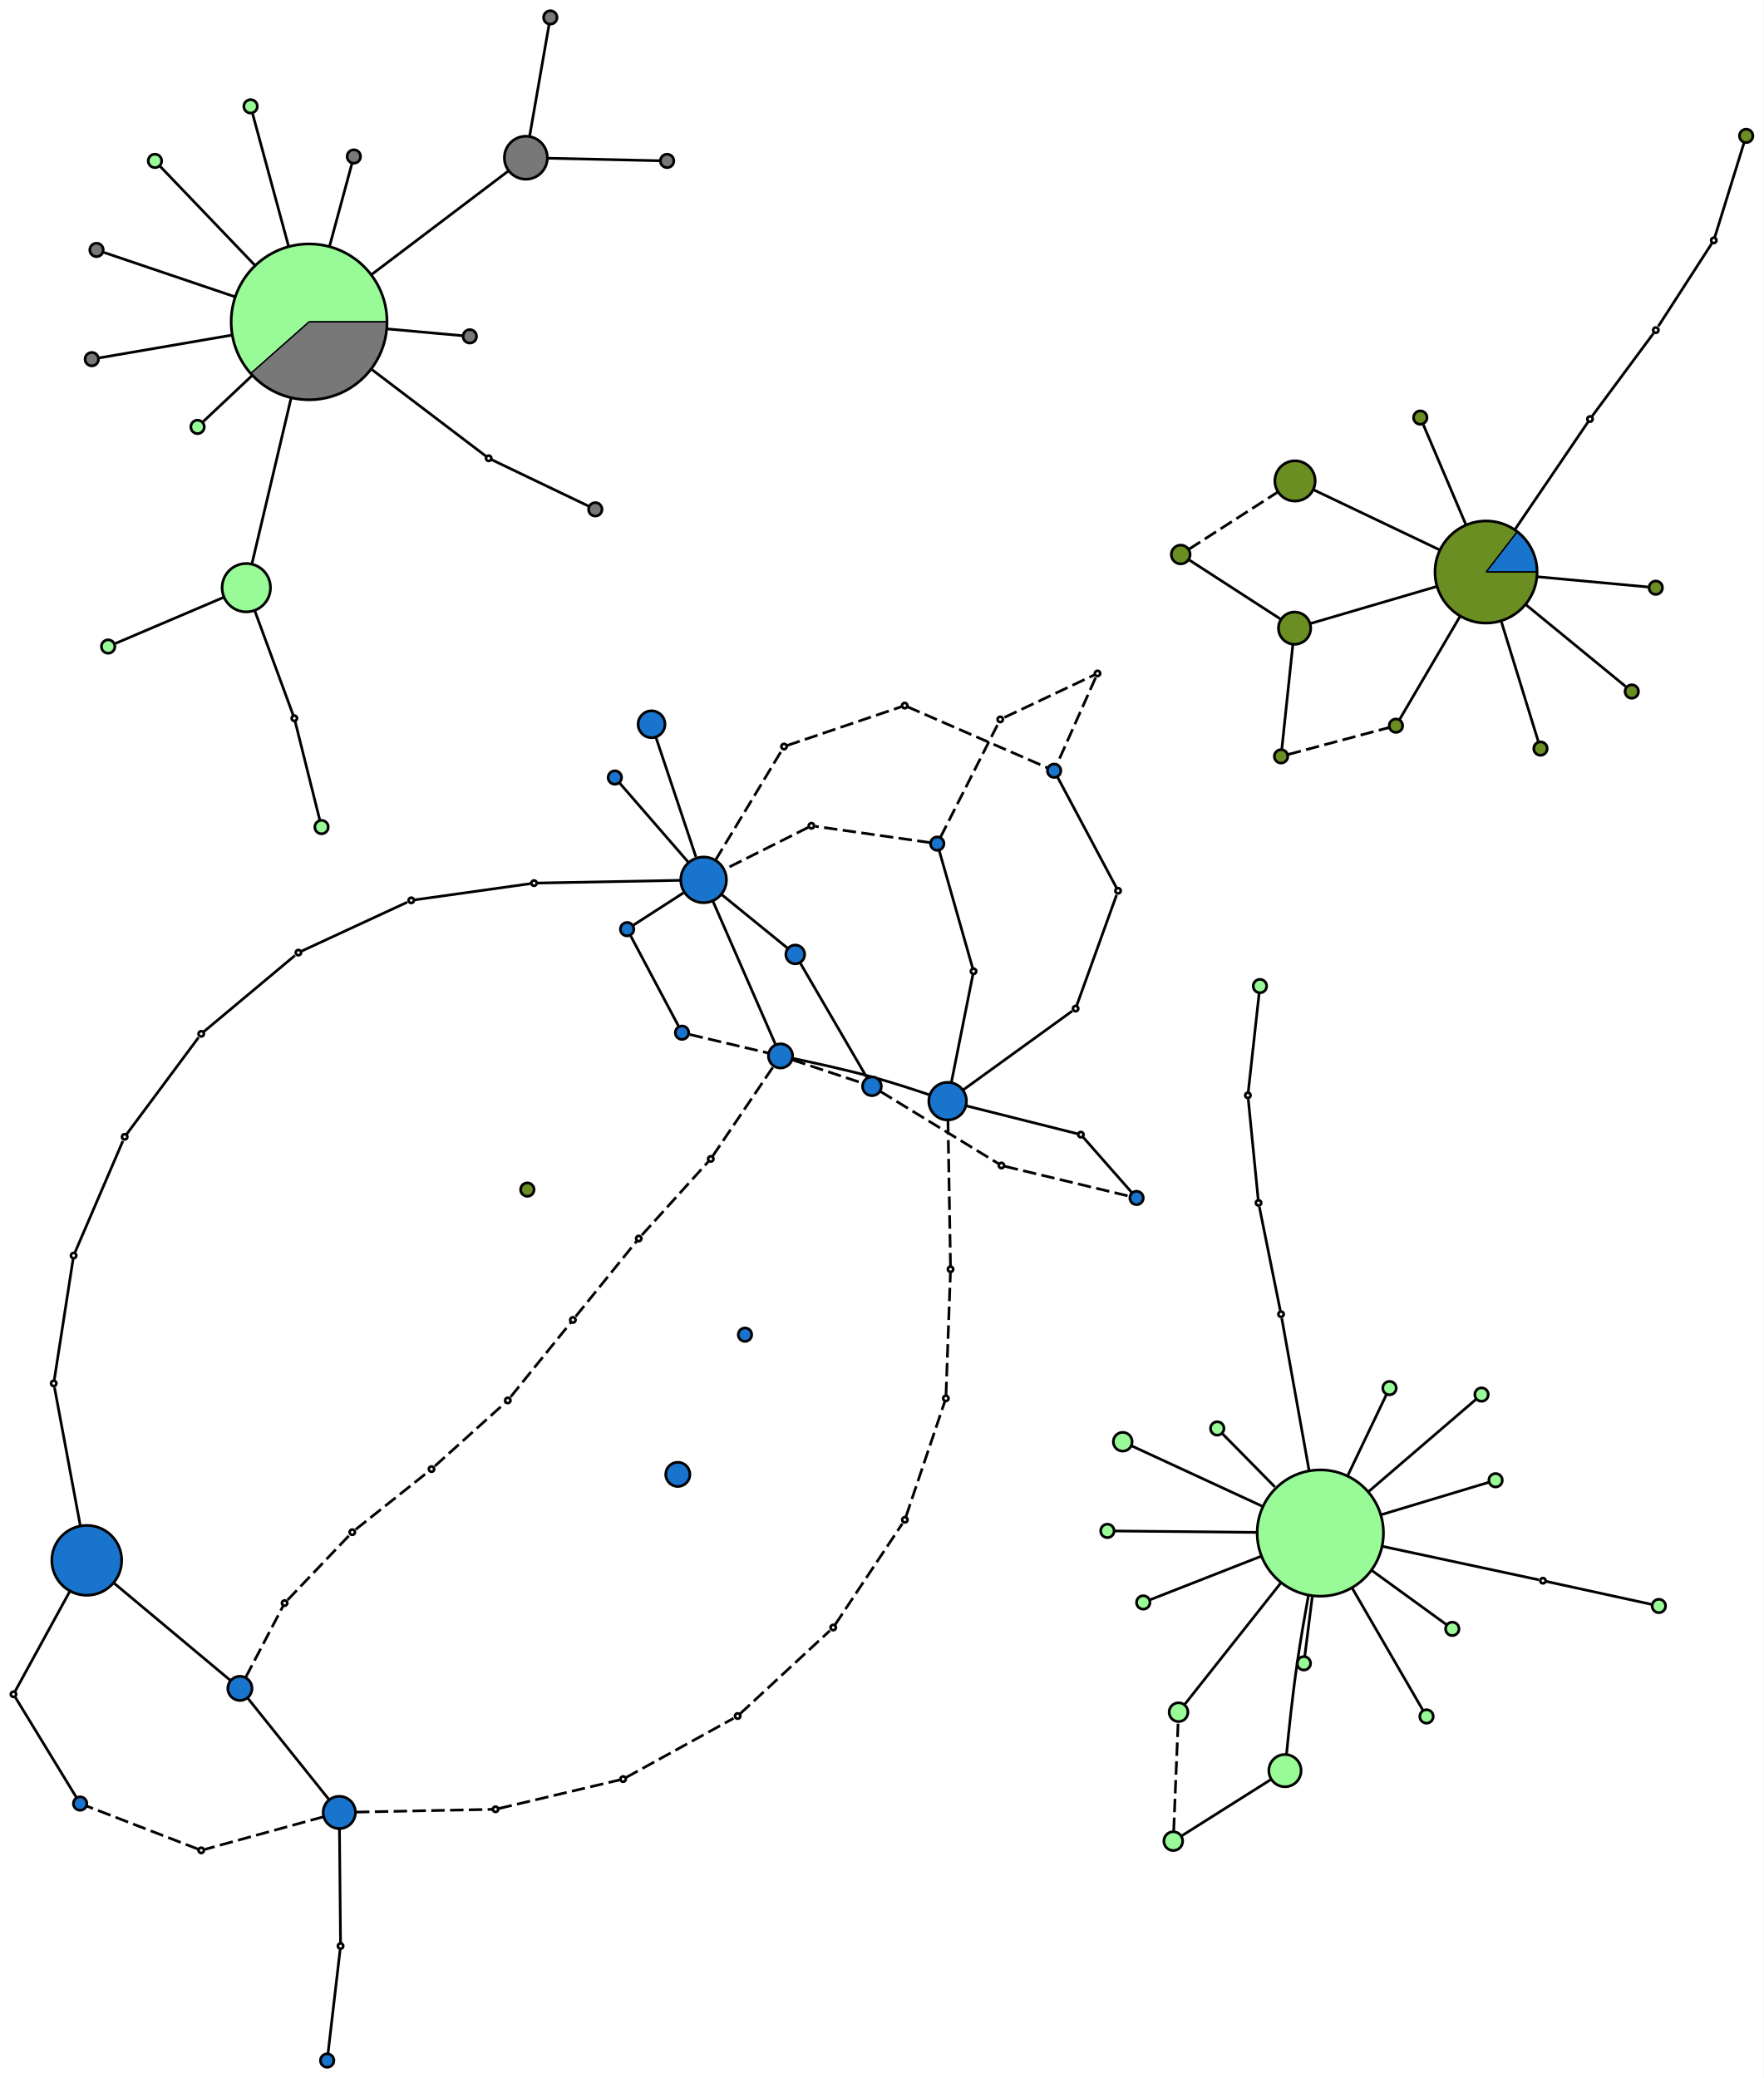
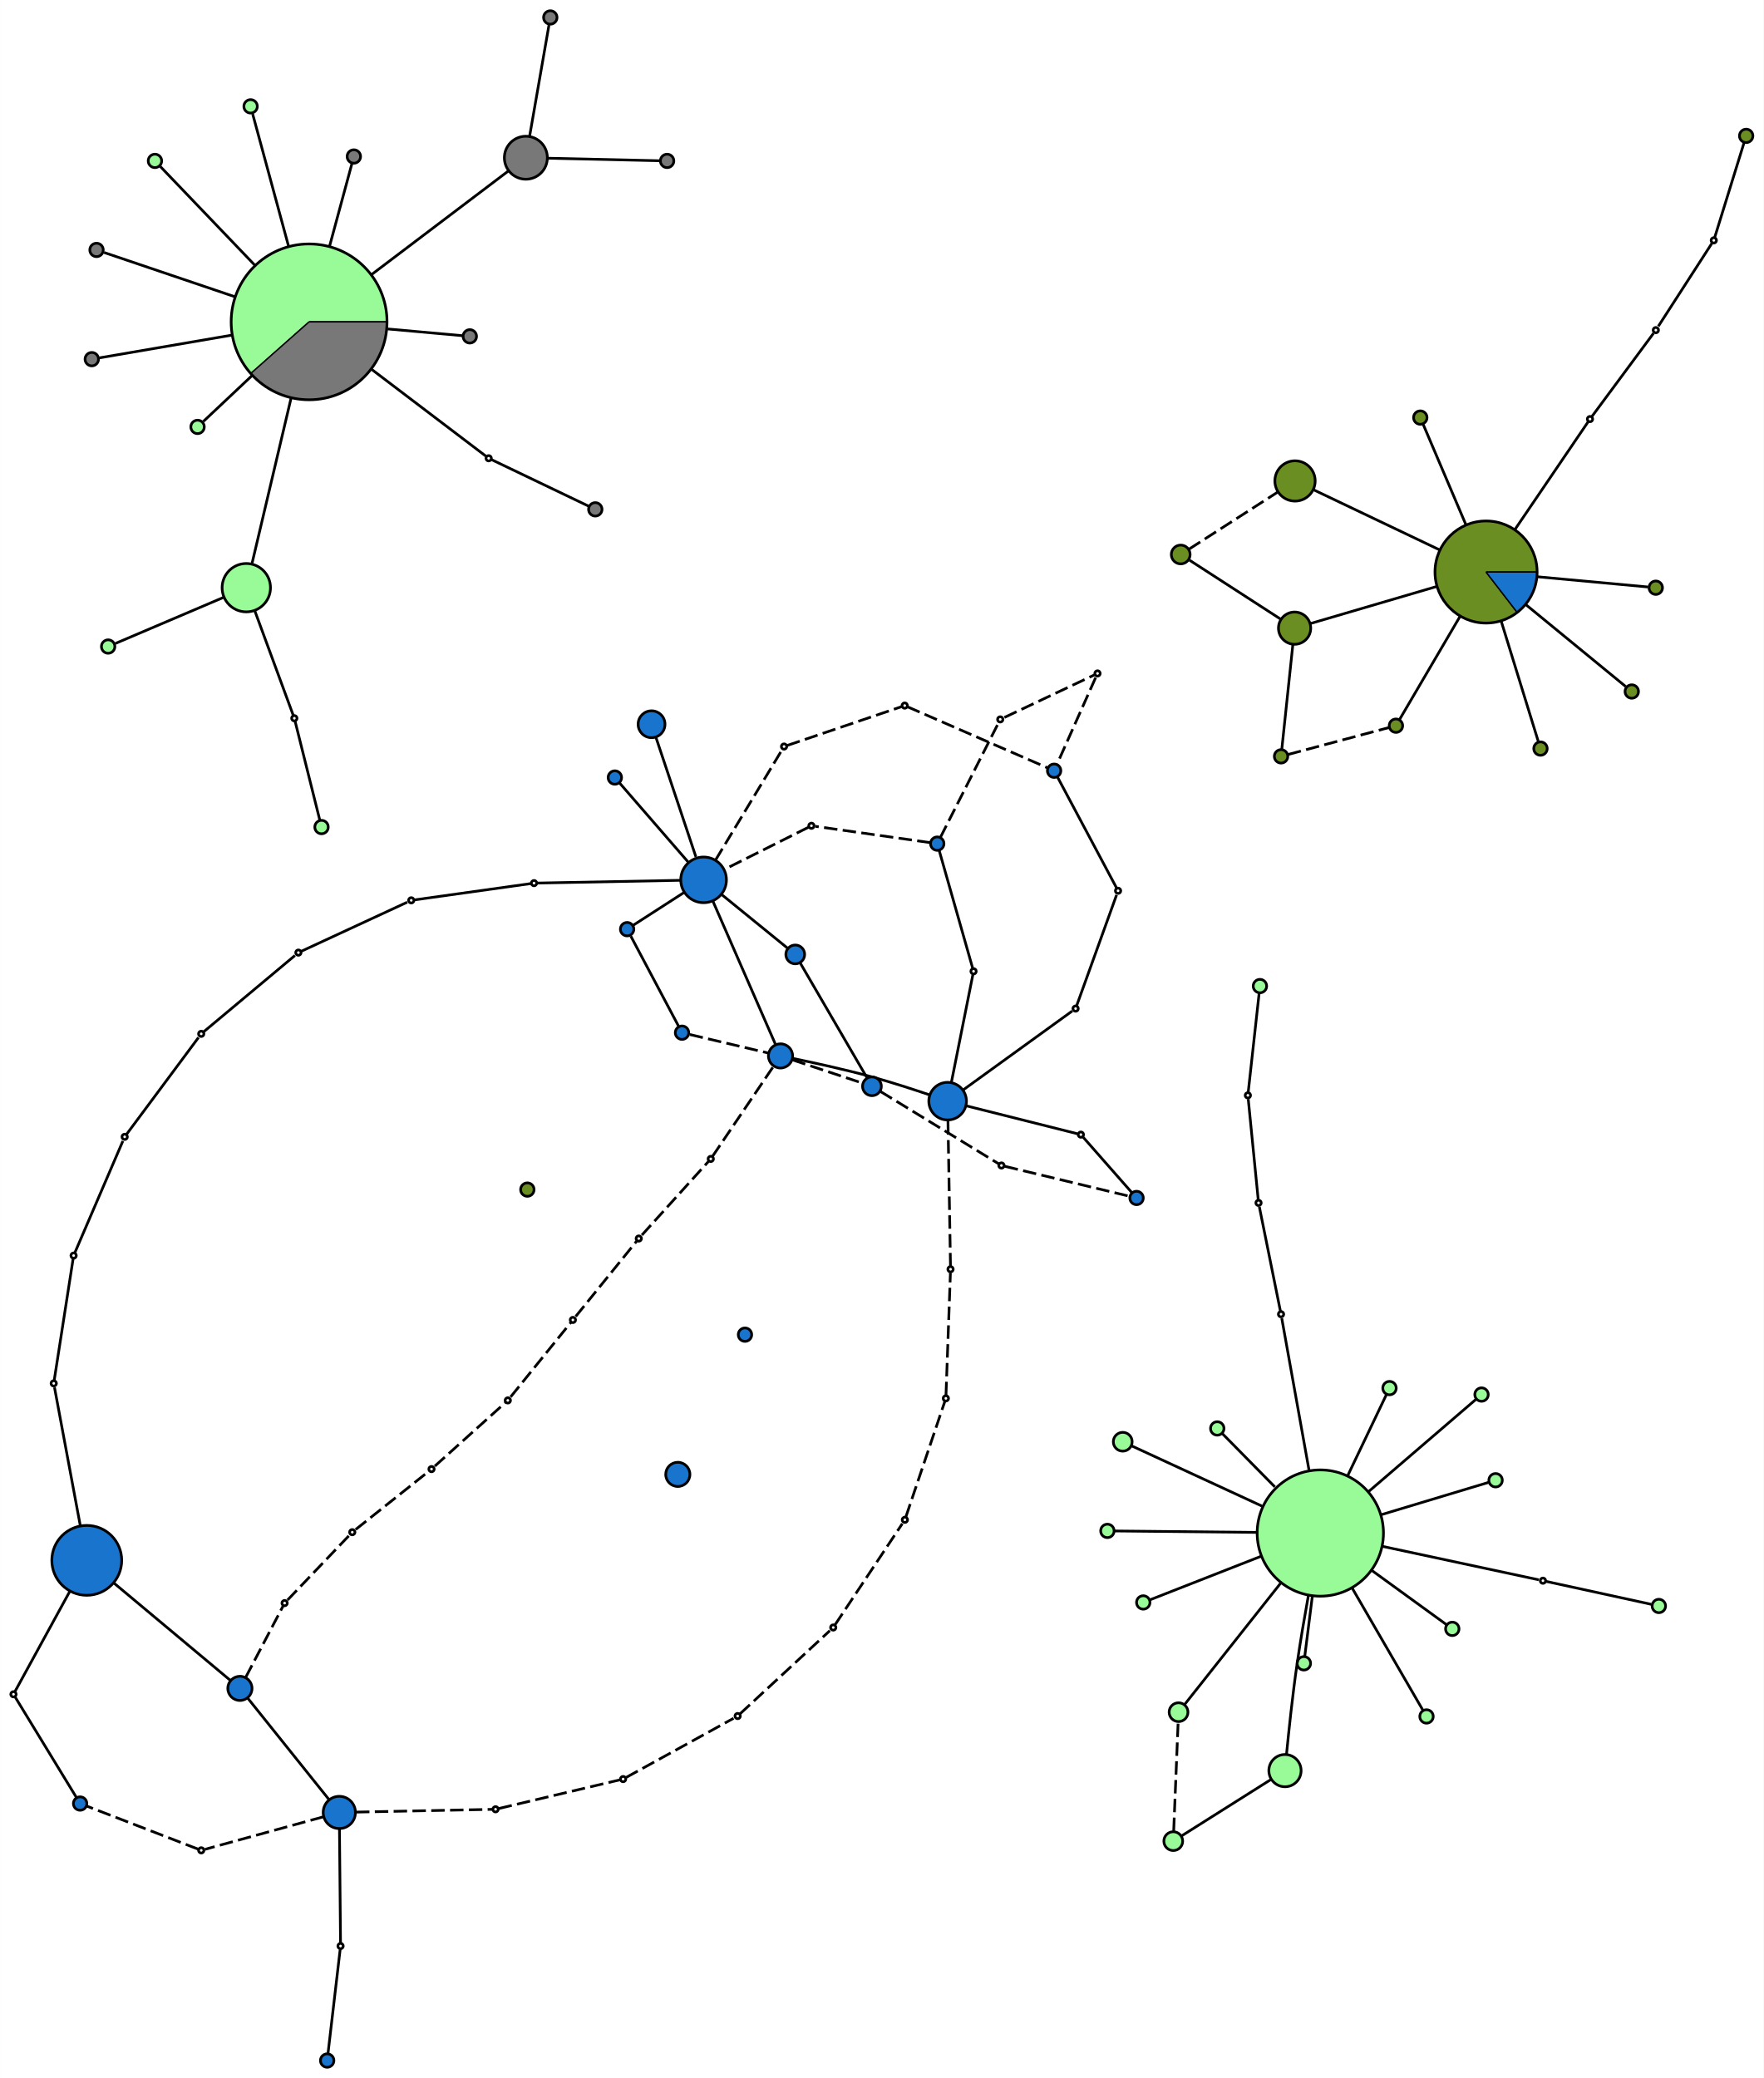
<svg xmlns="http://www.w3.org/2000/svg" width="656pt" height="773pt" viewBox="0.00 0.00 656.35 773.45">
  <g id="graph0" class="graph" transform="scale(1 1) rotate(0) translate(220.245 499.774)">
    <polygon fill="white" stroke="none" points="-220.245,273.677 -220.245,-499.774 436.109,-499.774 436.109,273.677 -220.245,273.677" />
    <g id="node1" class="node">
      <ellipse fill="palegreen" stroke="black" cx="271.116" cy="70.84" rx="23.5" ry="23.5" />
    </g>
    <g id="node2" class="node">
      <ellipse fill="palegreen" stroke="black" cx="336.35" cy="51.19" rx="2.5" ry="2.5" />
    </g>
    <g id="edge1" class="edge">
      <path fill="none" stroke="black" d="M293.931,63.968C308.922,59.452 326.958,54.019 333.666,51.999" />
    </g>
    <g id="node4" class="node">
      <ellipse fill="palegreen" stroke="black" cx="264.998" cy="119.331" rx="2.5" ry="2.5" />
    </g>
    <g id="edge2" class="edge">
      <path fill="none" stroke="black" d="M268.164,94.234C267.04,103.146 265.896,112.212 265.342,116.607" />
    </g>
    <g id="node6" class="node">
      <ellipse fill="palegreen" stroke="black" cx="232.763" cy="31.91" rx="2.5" ry="2.5" />
    </g>
    <g id="edge3" class="edge">
      <path fill="none" stroke="black" d="M254.182,53.651C246.476,45.83 238.281,37.511 234.665,33.84" />
    </g>
    <g id="node8" class="node">
      <ellipse fill="palegreen" stroke="black" cx="197.584" cy="36.858" rx="3.5" ry="3.5" />
    </g>
    <g id="edge6" class="edge">
      <path fill="none" stroke="black" d="M249.451,60.828C232.167,52.841 209.493,42.362 200.995,38.435" />
    </g>
    <g id="node10" class="node">
      <ellipse fill="palegreen" stroke="black" cx="257.967" cy="159.272" rx="6" ry="6" />
    </g>
    <g id="edge7" class="edge">
      <path fill="none" stroke="black" d="M266.698,93.981C265.25,101.994 263.704,111.045 262.498,119.339 260.771,131.215 259.319,145.159 258.553,153.031" />
    </g>
    <g id="node11" class="node">
      <ellipse fill="palegreen" stroke="black" cx="205.219" cy="96.672" rx="2.5" ry="2.5" />
    </g>
    <g id="edge8" class="edge">
      <path fill="none" stroke="black" d="M249.173,79.442C233.598,85.547 214.316,93.106 207.633,95.725" />
    </g>
    <g id="node12" class="node">
      <ellipse fill="palegreen" stroke="black" cx="310.641" cy="139.104" rx="2.5" ry="2.5" />
    </g>
    <g id="edge9" class="edge">
      <path fill="none" stroke="black" d="M282.975,91.322C292.616,107.973 305.263,129.814 309.325,136.83" />
    </g>
    <g id="node13" class="node">
      <ellipse fill="palegreen" stroke="black" cx="218.355" cy="137.513" rx="3.5" ry="3.5" />
    </g>
    <g id="edge10" class="edge">
      <path fill="none" stroke="black" d="M256.419,89.412C243.735,105.441 226.534,127.177 220.53,134.764" />
    </g>
    <g id="node15" class="node">
      <ellipse fill="palegreen" stroke="black" cx="191.875" cy="70.038" rx="2.5" ry="2.5" />
    </g>
    <g id="edge11" class="edge">
      <path fill="none" stroke="black" d="M247.341,70.6C228.012,70.404 202.658,70.147 194.514,70.065" />
    </g>
    <g id="node19" class="node">
      <ellipse fill="palegreen" stroke="black" cx="331.12" cy="19.293" rx="2.5" ry="2.5" />
    </g>
    <g id="edge16" class="edge">
      <path fill="none" stroke="black" d="M289.119,55.374C303.756,42.8 322.955,26.307 329.122,21.009" />
    </g>
    <g id="node21" class="node">
      <ellipse fill="palegreen" stroke="black" cx="296.871" cy="16.889" rx="2.5" ry="2.5" />
    </g>
    <g id="edge17" class="edge">
      <path fill="none" stroke="black" d="M281.295,49.517C286.919,37.736 293.262,24.448 295.768,19.198" />
    </g>
    <g id="node23" class="node">
      <ellipse fill="palegreen" stroke="black" cx="320.236" cy="106.502" rx="2.5" ry="2.5" />
    </g>
    <g id="edge18" class="edge">
      <path fill="none" stroke="black" d="M290.248,84.73C301.023,92.553 313.265,101.441 318.106,104.955" />
    </g>
    <g id="node63" class="node">
      <ellipse fill="white" stroke="black" cx="353.972" cy="88.58" rx="1" ry="1" />
    </g>
    <g id="edge4" class="edge">
      <path fill="none" stroke="black" d="M294.196,75.782C315.648,80.375 345.325,86.729 352.409,88.246" />
    </g>
    <g id="node64" class="node">
      <ellipse fill="white" stroke="black" cx="256.499" cy="-10.613" rx="1" ry="1" />
    </g>
    <g id="edge12" class="edge">
      <path fill="none" stroke="black" d="M266.888,47.281C263.11,26.232 257.989,-2.306 256.768,-9.112" />
    </g>
    <g id="node3" class="node">
      <path fill="palegreen" stroke="black" stroke-width="0.5" d="M-105.228,-379.974C-105.228,-379.974 -76.228,-379.974 -76.228,-379.974 -76.228,-381.142 -76.298,-382.309 -76.439,-383.469 -76.58,-384.629 -76.791,-385.779 -77.07,-386.914 -77.35,-388.048 -77.698,-389.165 -78.112,-390.257 -78.527,-391.35 -79.007,-392.416 -79.55,-393.451 -80.093,-394.485 -80.698,-395.486 -81.361,-396.447 -82.025,-397.409 -82.746,-398.33 -83.521,-399.204 -84.296,-400.079 -85.123,-400.906 -85.997,-401.68 -86.872,-402.455 -87.792,-403.176 -88.754,-403.84 -89.716,-404.504 -90.716,-405.109 -91.751,-405.652 -92.785,-406.195 -93.852,-406.675 -94.944,-407.089 -96.037,-407.503 -97.153,-407.851 -98.288,-408.131 -99.422,-408.411 -100.572,-408.621 -101.732,-408.762 -102.892,-408.903 -104.059,-408.974 -105.228,-408.974 -106.396,-408.974 -107.563,-408.903 -108.723,-408.762 -109.883,-408.621 -111.034,-408.411 -112.168,-408.131 -113.302,-407.851 -114.419,-407.503 -115.511,-407.089 -116.604,-406.675 -117.67,-406.195 -118.705,-405.652 -119.739,-405.109 -120.74,-404.504 -121.702,-403.84 -122.663,-403.176 -123.584,-402.455 -124.458,-401.68 -125.333,-400.906 -126.16,-400.079 -126.935,-399.204 -127.709,-398.33 -128.431,-397.409 -129.094,-396.447 -129.758,-395.486 -130.363,-394.485 -130.906,-393.451 -131.449,-392.416 -131.929,-391.35 -132.343,-390.257 -132.758,-389.165 -133.105,-388.048 -133.385,-386.914 -133.665,-385.779 -133.876,-384.629 -134.016,-383.469 -134.157,-382.309 -134.228,-381.142 -134.228,-379.974 -134.228,-378.805 -134.157,-377.638 -134.016,-376.478 -133.876,-375.318 -133.665,-374.168 -133.385,-373.033 -133.105,-371.899 -132.758,-370.783 -132.343,-369.69 -131.929,-368.598 -131.449,-367.531 -130.906,-366.497 -130.363,-365.462 -129.758,-364.461 -129.094,-363.5 -128.431,-362.538 -127.709,-361.618 -126.935,-360.743 -126.935,-360.743 -105.228,-379.974 -105.228,-379.974" />
      <path fill="#787878" stroke="black" stroke-width="0.5" d="M-105.228,-379.974C-105.228,-379.974 -126.935,-360.743 -126.935,-360.743 -125.966,-359.65 -124.916,-358.631 -123.794,-357.696 -122.672,-356.761 -121.481,-355.912 -120.231,-355.156 -118.981,-354.4 -117.675,-353.74 -116.326,-353.181 -114.976,-352.622 -113.586,-352.166 -112.168,-351.816 -110.75,-351.467 -109.307,-351.225 -107.852,-351.093 -106.398,-350.96 -104.935,-350.938 -103.477,-351.027 -102.019,-351.115 -100.569,-351.313 -99.141,-351.62 -97.713,-351.926 -96.31,-352.34 -94.944,-352.858 -93.578,-353.376 -92.254,-353.997 -90.981,-354.714 -89.709,-355.432 -88.493,-356.244 -87.343,-357.145 -86.193,-358.046 -85.113,-359.033 -84.112,-360.096 -83.111,-361.16 -82.191,-362.298 -81.361,-363.5 -80.531,-364.702 -79.794,-365.965 -79.154,-367.278 -78.515,-368.592 -77.975,-369.951 -77.541,-371.346 -77.106,-372.741 -76.778,-374.166 -76.558,-375.61 -76.338,-377.054 -76.228,-378.513 -76.228,-379.974 -76.228,-379.974 -105.228,-379.974 -105.228,-379.974" />
      <ellipse fill="none" stroke="black" cx="-105.228" cy="-379.974" rx="29" ry="29" />
    </g>
    <g id="node5" class="node">
      <ellipse fill="palegreen" stroke="black" cx="-128.597" cy="-281.031" rx="9" ry="9" />
    </g>
    <g id="edge19" class="edge">
      <path fill="none" stroke="black" d="M-111.925,-351.621C-116.834,-330.835 -123.19,-303.925 -126.454,-290.105" />
    </g>
    <g id="node14" class="node">
      <ellipse fill="palegreen" stroke="black" cx="-146.736" cy="-340.877" rx="2.5" ry="2.5" />
    </g>
    <g id="edge20" class="edge">
      <path fill="none" stroke="black" d="M-126.468,-359.967C-133.809,-353.053 -141.068,-346.216 -144.57,-342.917" />
    </g>
    <g id="node18" class="node">
      <ellipse fill="palegreen" stroke="black" cx="-126.998" cy="-460.188" rx="2.5" ry="2.5" />
    </g>
    <g id="edge21" class="edge">
      <path fill="none" stroke="black" d="M-112.842,-408.029C-117.942,-426.823 -124.1,-449.51 -126.229,-457.357" />
    </g>
    <g id="node20" class="node">
      <ellipse fill="palegreen" stroke="black" cx="-162.597" cy="-439.885" rx="2.5" ry="2.5" />
    </g>
    <g id="edge22" class="edge">
      <path fill="none" stroke="black" d="M-125.293,-400.928C-138.734,-414.965 -154.96,-431.91 -160.572,-437.77" />
    </g>
    <g id="node24" class="node">
      <ellipse fill="#787878" stroke="black" cx="-24.552" cy="-441.066" rx="8" ry="8" />
    </g>
    <g id="edge23" class="edge">
      <path fill="none" stroke="black" d="M-81.893,-397.644C-64.582,-410.753 -42.156,-427.736 -31.187,-436.042" />
    </g>
    <g id="node25" class="node">
      <ellipse fill="#787878" stroke="black" cx="-186.101" cy="-366.09" rx="2.5" ry="2.5" />
    </g>
    <g id="edge24" class="edge">
      <path fill="none" stroke="black" d="M-133.968,-375.04C-152.855,-371.798 -175.466,-367.916 -183.281,-366.574" />
    </g>
    <g id="node28" class="node">
      <ellipse fill="#787878" stroke="black" cx="-184.337" cy="-406.745" rx="2.5" ry="2.5" />
    </g>
    <g id="edge27" class="edge">
      <path fill="none" stroke="black" d="M-132.896,-389.337C-151.432,-395.609 -173.806,-403.181 -181.545,-405.8" />
    </g>
    <g id="node29" class="node">
      <ellipse fill="#787878" stroke="black" cx="-45.415" cy="-374.582" rx="2.5" ry="2.5" />
    </g>
    <g id="edge28" class="edge">
      <path fill="none" stroke="black" d="M-76.022,-377.341C-64.635,-376.314 -53.112,-375.275 -48.062,-374.82" />
    </g>
    <g id="node30" class="node">
      <ellipse fill="#787878" stroke="black" cx="-88.569" cy="-441.523" rx="2.5" ry="2.5" />
    </g>
    <g id="edge29" class="edge">
      <path fill="none" stroke="black" d="M-97.581,-408.226C-94.228,-420.614 -90.727,-433.551 -89.269,-438.935" />
    </g>
    <g id="node67" class="node">
      <ellipse fill="white" stroke="black" cx="-38.39" cy="-329.202" rx="1" ry="1" />
    </g>
    <g id="edge25" class="edge">
      <path fill="none" stroke="black" d="M-81.851,-362.216C-64.986,-349.405 -44.36,-333.737 -39.467,-330.02" />
    </g>
    <g id="node22" class="node">
      <ellipse fill="palegreen" stroke="black" cx="-180.011" cy="-259.126" rx="2.5" ry="2.5" />
    </g>
    <g id="edge32" class="edge">
      <path fill="none" stroke="black" d="M-137.087,-277.414C-148.952,-272.359 -169.873,-263.445 -177.302,-260.28" />
    </g>
    <g id="node68" class="node">
      <ellipse fill="white" stroke="black" cx="-110.72" cy="-232.435" rx="1" ry="1" />
    </g>
    <g id="edge30" class="edge">
      <path fill="none" stroke="black" d="M-125.483,-272.566C-121.001,-260.384 -113.059,-238.796 -111.144,-233.589" />
    </g>
    <g id="node7" class="node">
      <ellipse fill="palegreen" stroke="black" cx="397.111" cy="97.985" rx="2.5" ry="2.5" />
    </g>
    <g id="node9" class="node">
      <ellipse fill="palegreen" stroke="black" cx="216.393" cy="185.515" rx="3.5" ry="3.5" />
    </g>
    <g id="edge33" class="edge">
      <path fill="none" stroke="black" d="M219.383,183.628C226.383,179.209 243.91,168.145 252.728,162.579" />
    </g>
    <g id="edge78" class="edge">
      <path fill="none" stroke="black" stroke-dasharray="5,2" d="M216.547,181.749C216.915,172.731 217.845,149.995 218.207,141.131" />
    </g>
    <g id="node16" class="node">
      <ellipse fill="palegreen" stroke="black" cx="248.647" cy="-132.751" rx="2.5" ry="2.5" />
    </g>
    <g id="node17" class="node">
      <ellipse fill="palegreen" stroke="black" cx="-100.599" cy="-191.935" rx="2.5" ry="2.5" />
    </g>
    <g id="node27" class="node">
      <ellipse fill="#787878" stroke="black" cx="28.015" cy="-439.881" rx="2.5" ry="2.5" />
    </g>
    <g id="edge34" class="edge">
      <path fill="none" stroke="black" d="M-16.339,-440.881C-4.326,-440.61 17.446,-440.119 25.189,-439.944" />
    </g>
    <g id="node31" class="node">
      <ellipse fill="#787878" stroke="black" cx="-15.456" cy="-493.274" rx="2.5" ry="2.5" />
    </g>
    <g id="edge35" class="edge">
      <path fill="none" stroke="black" d="M-23.131,-449.224C-21.052,-461.154 -17.285,-482.778 -15.945,-490.467" />
    </g>
    <g id="node26" class="node">
      <ellipse fill="#787878" stroke="black" cx="1.291" cy="-310.187" rx="2.5" ry="2.5" />
    </g>
    <g id="node32" class="node">
      <ellipse fill="#1874cd" stroke="black" cx="-187.969" cy="81.003" rx="13" ry="13" />
    </g>
    <g id="node45" class="node">
      <ellipse fill="#1874cd" stroke="black" cx="-130.972" cy="128.655" rx="4.5" ry="4.5" />
    </g>
    <g id="edge44" class="edge">
      <path fill="none" stroke="black" d="M-177.779,89.522C-164.843,100.337 -143.179,118.449 -134.615,125.609" />
    </g>
    <g id="node69" class="node">
      <ellipse fill="white" stroke="black" cx="-200.263" cy="15.133" rx="1" ry="1" />
    </g>
    <g id="edge36" class="edge">
      <path fill="none" stroke="black" d="M-190.398,67.989C-193.533,51.192 -198.735,23.322 -199.986,16.617" />
    </g>
    <g id="node76" class="node">
      <ellipse fill="white" stroke="black" cx="-215.245" cy="130.853" rx="1" ry="1" />
    </g>
    <g id="edge45" class="edge">
      <path fill="none" stroke="black" d="M-194.295,92.565C-201.346,105.45 -212.098,125.101 -214.676,129.812" />
    </g>
    <g id="node33" class="node">
      <ellipse fill="#1874cd" stroke="black" cx="-98.497" cy="267.177" rx="2.5" ry="2.5" />
    </g>
    <g id="node77" class="node">
      <ellipse fill="white" stroke="black" cx="-93.514" cy="224.56" rx="1" ry="1" />
    </g>
    <g id="edge47" class="edge">
      <path fill="none" stroke="black" d="M-98.201,264.639C-97.262,256.611 -94.378,231.947 -93.672,225.906" />
    </g>
    <g id="node34" class="node">
      <ellipse fill="#1874cd" stroke="black" cx="-93.982" cy="174.831" rx="6" ry="6" />
    </g>
    <g id="edge49" class="edge">
      <path fill="none" stroke="black" d="M-97.94,169.89C-105.395,160.583 -121.363,140.65 -127.992,132.375" />
    </g>
    <g id="node85" class="node">
      <ellipse fill="white" stroke="black" cx="-35.837" cy="173.658" rx="1" ry="1" />
    </g>
    <g id="edge79" class="edge">
      <path fill="none" stroke="black" stroke-dasharray="5,2" d="M-87.759,174.706C-74.4,174.436 -43.652,173.815 -37.085,173.683" />
    </g>
    <g id="node92" class="node">
      <ellipse fill="white" stroke="black" cx="-145.363" cy="188.942" rx="1" ry="1" />
    </g>
    <g id="edge87" class="edge">
      <path fill="none" stroke="black" stroke-dasharray="5,2" d="M-99.876,176.45C-111.685,179.693 -137.654,186.825 -143.962,188.557" />
    </g>
    <g id="node35" class="node">
      <ellipse fill="#1874cd" stroke="black" cx="132.417" cy="-89.917" rx="7" ry="7" />
    </g>
    <g id="node47" class="node">
      <ellipse fill="#1874cd" stroke="black" cx="70.223" cy="-106.752" rx="4.5" ry="4.5" />
    </g>
    <g id="edge52" class="edge">
      <path fill="none" stroke="black" d="M125.515,-92.309C119.837,-94.233 111.561,-96.938 104.226,-98.95 93.713,-101.835 81.173,-104.52 74.654,-105.86" />
    </g>
    <g id="node78" class="node">
      <ellipse fill="white" stroke="black" cx="142.064" cy="-138.246" rx="1" ry="1" />
    </g>
    <g id="edge50" class="edge">
      <path fill="none" stroke="black" d="M133.841,-97.048C136.188,-108.812 140.723,-131.531 141.82,-137.028" />
    </g>
    <g id="node79" class="node">
      <ellipse fill="white" stroke="black" cx="180.046" cy="-124.37" rx="1" ry="1" />
    </g>
    <g id="edge53" class="edge">
      <path fill="none" stroke="black" d="M138.257,-94.142C149.386,-102.192 173.034,-119.298 178.772,-123.449" />
    </g>
    <g id="node81" class="node">
      <ellipse fill="white" stroke="black" cx="182.008" cy="-77.455" rx="1" ry="1" />
    </g>
    <g id="edge56" class="edge">
      <path fill="none" stroke="black" d="M139.312,-88.184C151.235,-85.188 174.982,-79.221 180.732,-77.776" />
    </g>
    <g id="node36" class="node">
      <ellipse fill="#1874cd" stroke="black" cx="32" cy="49" rx="4.5" ry="4.5" />
    </g>
    <g id="node37" class="node">
      <ellipse fill="#1874cd" stroke="black" cx="128.551" cy="-185.768" rx="2.5" ry="2.5" />
    </g>
    <g id="node93" class="node">
      <ellipse fill="white" stroke="black" cx="81.724" cy="-192.415" rx="1" ry="1" />
    </g>
    <g id="edge89" class="edge">
      <path fill="none" stroke="black" stroke-dasharray="5,2" d="M126.033,-186.126C117.522,-187.334 89.981,-191.243 83.229,-192.201" />
    </g>
    <g id="node94" class="node">
      <ellipse fill="white" stroke="black" cx="151.996" cy="-232.005" rx="1" ry="1" />
    </g>
    <g id="edge91" class="edge">
      <path fill="none" stroke="black" stroke-dasharray="5,2" d="M129.681,-187.998C133.779,-196.08 147.79,-223.711 151.229,-230.492" />
    </g>
    <g id="node38" class="node">
      <ellipse fill="#1874cd" stroke="black" cx="41.596" cy="-172.281" rx="8.5" ry="8.5" />
    </g>
    <g id="node42" class="node">
      <ellipse fill="#1874cd" stroke="black" cx="13.132" cy="-153.927" rx="2.5" ry="2.5" />
    </g>
    <g id="edge58" class="edge">
      <path fill="none" stroke="black" d="M34.413,-167.65C28.089,-163.572 19.28,-157.892 15.271,-155.307" />
    </g>
    <g id="node43" class="node">
      <ellipse fill="#1874cd" stroke="black" cx="22.225" cy="-230.204" rx="5" ry="5" />
    </g>
    <g id="edge59" class="edge">
      <path fill="none" stroke="black" d="M38.737,-180.828C34.612,-193.164 27.124,-215.554 23.841,-225.372" />
    </g>
    <g id="node44" class="node">
      <ellipse fill="#1874cd" stroke="black" cx="75.705" cy="-144.529" rx="3.5" ry="3.5" />
    </g>
    <g id="edge60" class="edge">
      <path fill="none" stroke="black" d="M48.498,-166.665C55.973,-160.583 67.539,-151.172 72.855,-146.847" />
    </g>
    <g id="edge61" class="edge">
      <path fill="none" stroke="black" d="M45.106,-164.246C51.198,-150.302 63.53,-122.072 68.289,-111.179" />
    </g>
    <g id="node48" class="node">
      <ellipse fill="#1874cd" stroke="black" cx="8.567" cy="-210.374" rx="2.5" ry="2.5" />
    </g>
    <g id="edge62" class="edge">
      <path fill="none" stroke="black" d="M35.843,-178.916C28.154,-187.784 14.953,-203.008 10.273,-208.406" />
    </g>
    <g id="node96" class="node">
      <ellipse fill="white" stroke="black" cx="71.534" cy="-221.908" rx="1" ry="1" />
    </g>
    <g id="edge94" class="edge">
      <path fill="none" stroke="black" stroke-dasharray="5,2" d="M46.013,-179.604C53.3,-191.683 67.374,-215.013 70.779,-220.657" />
    </g>
    <g id="node39" class="node">
      <ellipse fill="#1874cd" stroke="black" cx="33.565" cy="-115.399" rx="2.5" ry="2.5" />
    </g>
    <g id="edge63" class="edge">
      <path fill="none" stroke="black" d="M32.224,-117.927C28.531,-124.891 18.235,-144.304 14.504,-151.339" />
    </g>
    <g id="edge97" class="edge">
      <path fill="none" stroke="black" stroke-dasharray="5,2" d="M36.442,-114.721C42.788,-113.223 58.032,-109.628 65.682,-107.823" />
    </g>
    <g id="node40" class="node">
      <ellipse fill="#1874cd" stroke="black" cx="57" cy="-3" rx="2.5" ry="2.5" />
    </g>
    <g id="node41" class="node">
-       <path fill="#1874cd" stroke="black" stroke-width="0.5" d="M332.799,-286.864C332.799,-286.864 351.799,-286.864 351.799,-286.864 351.799,-287.588 351.757,-288.311 351.675,-289.03 351.592,-289.749 351.469,-290.462 351.305,-291.167 351.141,-291.872 350.937,-292.567 350.694,-293.249 350.451,-293.93 350.169,-294.598 349.849,-295.247 349.53,-295.897 349.174,-296.527 348.783,-297.136 348.391,-297.745 347.966,-298.331 347.507,-298.891 347.049,-299.451 346.56,-299.985 346.041,-300.489 345.522,-300.994 344.974,-301.468 344.401,-301.91 344.401,-301.91 332.799,-286.864 332.799,-286.864" />
-       <path fill="olivedrab" stroke="black" stroke-width="0.5" d="M332.799,-286.864C332.799,-286.864 344.401,-301.91 344.401,-301.91 343.559,-302.559 342.664,-303.137 341.725,-303.636 340.787,-304.136 339.808,-304.556 338.799,-304.892 337.79,-305.227 336.755,-305.478 335.704,-305.64 334.653,-305.803 333.591,-305.877 332.527,-305.862 331.464,-305.847 330.404,-305.742 329.358,-305.55 328.313,-305.357 327.285,-305.077 326.286,-304.713 325.287,-304.348 324.321,-303.901 323.397,-303.375 322.473,-302.848 321.595,-302.246 320.771,-301.573 319.948,-300.899 319.183,-300.158 318.484,-299.357 317.785,-298.556 317.154,-297.698 316.599,-296.791 316.043,-295.885 315.564,-294.933 315.168,-293.946 314.772,-292.96 314.459,-291.942 314.233,-290.903 314.007,-289.864 313.868,-288.807 313.819,-287.745 313.77,-286.683 313.81,-285.619 313.938,-284.563 314.067,-283.508 314.284,-282.465 314.588,-281.446 314.891,-280.427 315.279,-279.435 315.748,-278.481 316.217,-277.526 316.766,-276.613 317.388,-275.751 318.01,-274.888 318.703,-274.08 319.46,-273.333 320.217,-272.587 321.036,-271.905 321.907,-271.296 322.778,-270.686 323.699,-270.151 324.66,-269.695 325.621,-269.24 326.618,-268.866 327.641,-268.577 328.665,-268.289 329.711,-268.086 330.768,-267.973 331.825,-267.859 332.89,-267.834 333.951,-267.899 335.012,-267.963 336.066,-268.117 337.102,-268.358 338.138,-268.598 339.151,-268.926 340.132,-269.336 341.113,-269.747 342.058,-270.239 342.956,-270.807 343.855,-271.376 344.704,-272.018 345.495,-272.729 346.286,-273.44 347.016,-274.215 347.678,-275.048 348.339,-275.881 348.929,-276.767 349.442,-277.699 349.955,-278.63 350.389,-279.603 350.739,-280.607 351.089,-281.611 351.354,-282.642 351.532,-283.691 351.709,-284.739 351.799,-285.801 351.799,-286.864 351.799,-286.864 332.799,-286.864 332.799,-286.864" />
+       <path fill="olivedrab" stroke="black" stroke-width="0.5" d="M332.799,-286.864C332.799,-286.864 351.799,-286.864 351.799,-286.864 351.799,-287.927 351.709,-288.989 351.532,-290.037 351.354,-291.085 351.089,-292.117 350.739,-293.121 350.389,-294.125 349.955,-295.098 349.442,-296.029 348.929,-296.96 348.339,-297.847 347.678,-298.68 347.016,-299.513 346.286,-300.288 345.495,-300.999 344.704,-301.709 343.855,-302.352 342.956,-302.921 342.058,-303.489 341.113,-303.981 340.132,-304.392 339.151,-304.802 338.138,-305.129 337.102,-305.37 336.066,-305.611 335.012,-305.764 333.951,-305.829 332.89,-305.893 331.825,-305.869 330.768,-305.755 329.711,-305.641 328.665,-305.439 327.641,-305.151 326.618,-304.862 325.621,-304.488 324.66,-304.032 323.699,-303.577 322.778,-303.042 321.907,-302.432 321.036,-301.823 320.217,-301.141 319.46,-300.394 318.703,-299.648 318.01,-298.839 317.388,-297.977 316.766,-297.114 316.217,-296.201 315.748,-295.247 315.279,-294.293 314.891,-293.301 314.588,-292.282 314.284,-291.263 314.067,-290.22 313.938,-289.164 313.81,-288.109 313.77,-287.045 313.819,-285.982 313.868,-284.92 314.007,-283.864 314.233,-282.825 314.459,-281.786 314.772,-280.768 315.168,-279.781 315.564,-278.795 316.043,-277.843 316.599,-276.936 317.154,-276.03 317.785,-275.171 318.484,-274.37 319.183,-273.569 319.948,-272.828 320.771,-272.155 321.595,-271.482 322.473,-270.879 323.397,-270.353 324.321,-269.827 325.287,-269.379 326.286,-269.015 327.285,-268.65 328.313,-268.37 329.358,-268.178 330.404,-267.985 331.464,-267.881 332.527,-267.866 333.591,-267.851 334.653,-267.925 335.704,-268.087 336.755,-268.25 337.79,-268.5 338.799,-268.836 339.808,-269.172 340.787,-269.592 341.725,-270.091 342.664,-270.591 343.559,-271.168 344.401,-271.818 344.401,-271.818 332.799,-286.864 332.799,-286.864" />
+       <path fill="#1874cd" stroke="black" stroke-width="0.5" d="M332.799,-286.864C332.799,-286.864 344.401,-271.818 344.401,-271.818 344.974,-272.26 345.522,-272.734 346.041,-273.238 346.56,-273.743 347.049,-274.276 347.507,-274.837 347.966,-275.397 348.391,-275.983 348.783,-276.592 349.174,-277.201 349.53,-277.831 349.849,-278.481 350.169,-279.13 350.451,-279.797 350.694,-280.479 350.937,-281.161 351.141,-281.856 351.305,-282.56 351.469,-283.265 351.592,-283.979 351.675,-284.698 351.757,-285.417 351.799,-286.14 351.799,-286.864 351.799,-286.864 332.799,-286.864 332.799,-286.864" />
      <ellipse fill="none" stroke="black" cx="332.799" cy="-286.864" rx="19" ry="19" />
    </g>
    <g id="node53" class="node">
      <ellipse fill="olivedrab" stroke="black" cx="261.545" cy="-265.965" rx="6" ry="6" />
    </g>
    <g id="edge64" class="edge">
      <path fill="none" stroke="black" d="M314.449,-281.482C298.945,-276.935 277.681,-270.698 267.478,-267.705" />
    </g>
    <g id="node56" class="node">
      <ellipse fill="olivedrab" stroke="black" cx="261.704" cy="-320.762" rx="7.5" ry="7.5" />
    </g>
    <g id="edge65" class="edge">
      <path fill="none" stroke="black" d="M315.589,-295.07C300.466,-302.28 279.245,-312.399 268.505,-317.52" />
    </g>
    <g id="node57" class="node">
      <ellipse fill="olivedrab" stroke="black" cx="308.326" cy="-344.348" rx="2.5" ry="2.5" />
    </g>
    <g id="edge66" class="edge">
      <path fill="none" stroke="black" d="M325.323,-304.423C319.588,-317.895 312.2,-335.249 309.435,-341.743" />
    </g>
    <g id="node58" class="node">
      <ellipse fill="olivedrab" stroke="black" cx="299.263" cy="-229.665" rx="2.5" ry="2.5" />
    </g>
    <g id="edge67" class="edge">
      <path fill="none" stroke="black" d="M323.099,-270.319C315.051,-256.594 304.345,-238.334 300.614,-231.969" />
    </g>
    <g id="node59" class="node">
      <ellipse fill="olivedrab" stroke="black" cx="395.963" cy="-281.024" rx="2.5" ry="2.5" />
    </g>
    <g id="edge68" class="edge">
      <path fill="none" stroke="black" d="M351.75,-285.112C366.576,-283.741 385.849,-281.959 393.067,-281.292" />
    </g>
    <g id="node61" class="node">
      <ellipse fill="olivedrab" stroke="black" cx="387.031" cy="-242.389" rx="2.5" ry="2.5" />
    </g>
    <g id="edge73" class="edge">
      <path fill="none" stroke="black" d="M347.618,-274.711C360.665,-264.012 378.529,-249.361 384.77,-244.243" />
    </g>
    <g id="node62" class="node">
      <ellipse fill="olivedrab" stroke="black" cx="353.058" cy="-221.147" rx="2.5" ry="2.5" />
    </g>
    <g id="edge74" class="edge">
      <path fill="none" stroke="black" d="M338.442,-268.558C343.313,-252.759 349.918,-231.334 352.223,-223.856" />
    </g>
    <g id="node82" class="node">
      <ellipse fill="white" stroke="black" cx="371.485" cy="-343.793" rx="1" ry="1" />
    </g>
    <g id="edge69" class="edge">
      <path fill="none" stroke="black" d="M343.575,-302.722C353.591,-317.461 367.447,-337.852 370.755,-342.719" />
    </g>
    <g id="node50" class="node">
      <ellipse fill="#1874cd" stroke="black" cx="104.248" cy="-95.45" rx="3.5" ry="3.5" />
    </g>
    <g id="edge75" class="edge">
      <path fill="none" stroke="black" d="M77.578,-141.308C82.737,-132.437 97.119,-107.708 102.331,-98.747" />
    </g>
    <g id="node98" class="node">
      <ellipse fill="white" stroke="black" cx="-114.335" cy="96.91" rx="1" ry="1" />
    </g>
    <g id="edge98" class="edge">
      <path fill="none" stroke="black" stroke-dasharray="5,2" d="M-128.797,124.505C-124.921,117.11 -117.026,102.046 -114.882,97.955" />
    </g>
    <g id="node46" class="node">
      <ellipse fill="#1874cd" stroke="black" cx="-190.443" cy="171.522" rx="2.5" ry="2.5" />
    </g>
    <g id="edge106" class="edge">
      <path fill="none" stroke="black" stroke-dasharray="5,2" d="M74.671,-105.274C81.588,-102.977 94.767,-98.6 100.924,-96.555" />
    </g>
    <g id="node49" class="node">
      <ellipse fill="#1874cd" stroke="black" cx="172.051" cy="-212.907" rx="2.5" ry="2.5" />
    </g>
    <g id="node105" class="node">
      <ellipse fill="white" stroke="black" cx="152.446" cy="-65.969" rx="1" ry="1" />
    </g>
    <g id="edge107" class="edge">
      <path fill="none" stroke="black" stroke-dasharray="5,2" d="M107.41,-93.516C117.128,-87.572 146.219,-69.778 151.589,-66.493" />
    </g>
    <g id="node51" class="node">
      <ellipse fill="#1874cd" stroke="black" cx="202.729" cy="-53.882" rx="2.5" ry="2.5" />
    </g>
    <g id="node52" class="node">
      <ellipse fill="olivedrab" stroke="black" cx="256.508" cy="-218.251" rx="2.5" ry="2.5" />
    </g>
    <g id="edge76" class="edge">
      <path fill="none" stroke="black" d="M256.779,-220.816C257.555,-228.172 259.805,-249.479 260.913,-259.976" />
    </g>
    <g id="edge109" class="edge">
      <path fill="none" stroke="black" stroke-dasharray="5,2" d="M259.054,-218.931C266.677,-220.965 289.249,-226.991 296.783,-229.003" />
    </g>
    <g id="node55" class="node">
      <ellipse fill="olivedrab" stroke="black" cx="219.163" cy="-293.391" rx="3.5" ry="3.5" />
    </g>
    <g id="edge77" class="edge">
      <path fill="none" stroke="black" d="M256.348,-269.328C247.507,-275.05 229.784,-286.518 222.453,-291.262" />
    </g>
    <g id="node54" class="node">
      <ellipse fill="olivedrab" stroke="black" cx="-24" cy="-57" rx="2.5" ry="2.5" />
    </g>
    <g id="edge110" class="edge">
      <path fill="none" stroke="black" stroke-dasharray="5,2" d="M222.223,-295.359C229.081,-299.772 245.814,-310.538 255.145,-316.542" />
    </g>
    <g id="node60" class="node">
      <ellipse fill="olivedrab" stroke="black" cx="429.609" cy="-449.198" rx="2.5" ry="2.5" />
    </g>
    <g id="edge5" class="edge">
      <path fill="none" stroke="black" d="M355.039,88.813C360.54,90.012 385.782,95.515 394.297,97.372" />
    </g>
    <g id="node65" class="node">
      <ellipse fill="white" stroke="black" cx="248.126" cy="-52.053" rx="1" ry="1" />
    </g>
    <g id="edge13" class="edge">
      <path fill="none" stroke="black" d="M256.292,-11.637C255.164,-17.221 249.758,-43.976 248.424,-50.578" />
    </g>
    <g id="node66" class="node">
      <ellipse fill="white" stroke="black" cx="244.157" cy="-92.077" rx="1" ry="1" />
    </g>
    <g id="edge14" class="edge">
      <path fill="none" stroke="black" d="M247.994,-53.384C247.392,-59.461 244.906,-84.527 244.294,-90.699" />
    </g>
    <g id="edge15" class="edge">
      <path fill="none" stroke="black" d="M244.268,-93.082C244.841,-98.269 247.468,-122.069 248.354,-130.098" />
    </g>
    <g id="edge26" class="edge">
      <path fill="none" stroke="black" d="M-37.409,-328.732C-32.349,-326.307 -9.129,-315.18 -1.297,-311.427" />
    </g>
    <g id="edge31" class="edge">
      <path fill="none" stroke="black" d="M-110.469,-231.434C-109.179,-226.27 -103.256,-202.571 -101.259,-194.577" />
    </g>
    <g id="node70" class="node">
      <ellipse fill="white" stroke="black" cx="-192.861" cy="-32.436" rx="1" ry="1" />
    </g>
    <g id="edge37" class="edge">
      <path fill="none" stroke="black" d="M-200.08,13.957C-199.065,7.433 -194.132,-24.27 -193.065,-31.127" />
    </g>
    <g id="node71" class="node">
      <ellipse fill="white" stroke="black" cx="-173.859" cy="-76.637" rx="1" ry="1" />
    </g>
    <g id="edge38" class="edge">
      <path fill="none" stroke="black" d="M-192.391,-33.529C-189.831,-39.484 -177.562,-68.023 -174.535,-75.064" />
    </g>
    <g id="node72" class="node">
      <ellipse fill="white" stroke="black" cx="-145.372" cy="-114.97" rx="1" ry="1" />
    </g>
    <g id="edge39" class="edge">
      <path fill="none" stroke="black" d="M-173.155,-77.585C-169.316,-82.75 -150.924,-107.499 -146.386,-113.606" />
    </g>
    <g id="node73" class="node">
      <ellipse fill="white" stroke="black" cx="-109.211" cy="-145.204" rx="1" ry="1" />
    </g>
    <g id="edge40" class="edge">
      <path fill="none" stroke="black" d="M-144.478,-115.718C-139.606,-119.791 -116.259,-139.312 -110.498,-144.128" />
    </g>
    <g id="node74" class="node">
      <ellipse fill="white" stroke="black" cx="-67.205" cy="-164.663" rx="1" ry="1" />
    </g>
    <g id="edge41" class="edge">
      <path fill="none" stroke="black" d="M-108.173,-145.686C-102.513,-148.307 -75.392,-160.871 -68.7,-163.971" />
    </g>
    <g id="node75" class="node">
      <ellipse fill="white" stroke="black" cx="-21.511" cy="-171.067" rx="1" ry="1" />
    </g>
    <g id="edge42" class="edge">
      <path fill="none" stroke="black" d="M-66.076,-164.822C-59.809,-165.7 -29.356,-169.967 -22.769,-170.89" />
    </g>
    <g id="edge43" class="edge">
      <path fill="none" stroke="black" d="M-20.416,-171.088C-14.131,-171.209 17.608,-171.82 33.085,-172.117" />
    </g>
    <g id="edge46" class="edge">
      <path fill="none" stroke="black" d="M-214.632,131.858C-211.41,137.142 -196.404,161.746 -191.794,169.306" />
    </g>
    <g id="edge48" class="edge">
      <path fill="none" stroke="black" d="M-93.526,223.331C-93.581,217.528 -93.814,192.668 -93.924,180.966" />
    </g>
    <g id="edge51" class="edge">
      <path fill="none" stroke="black" d="M141.73,-139.421C139.974,-145.596 131.799,-174.346 129.287,-183.18" />
    </g>
    <g id="node80" class="node">
      <ellipse fill="white" stroke="black" cx="195.85" cy="-168.218" rx="1" ry="1" />
    </g>
    <g id="edge54" class="edge">
      <path fill="none" stroke="black" d="M180.437,-125.454C182.566,-131.362 192.77,-159.673 195.287,-166.658" />
    </g>
    <g id="edge55" class="edge">
      <path fill="none" stroke="black" d="M195.261,-169.323C192.169,-175.13 177.771,-202.166 173.348,-210.473" />
    </g>
    <g id="edge57" class="edge">
      <path fill="none" stroke="black" d="M182.898,-76.442C186.059,-72.847 196.775,-60.656 200.998,-55.851" />
    </g>
    <g id="node83" class="node">
      <ellipse fill="white" stroke="black" cx="395.988" cy="-376.895" rx="1" ry="1" />
    </g>
    <g id="edge70" class="edge">
      <path fill="none" stroke="black" d="M372.091,-344.611C375.392,-349.072 391.212,-370.444 395.116,-375.717" />
    </g>
    <g id="node84" class="node">
      <ellipse fill="white" stroke="black" cx="417.558" cy="-410.309" rx="1" ry="1" />
    </g>
    <g id="edge71" class="edge">
      <path fill="none" stroke="black" d="M396.915,-378.331C400.527,-383.927 413.623,-404.213 416.84,-409.197" />
    </g>
    <g id="edge72" class="edge">
      <path fill="none" stroke="black" d="M417.856,-411.27C419.393,-416.229 426.445,-438.986 428.823,-446.662" />
    </g>
    <g id="node86" class="node">
      <ellipse fill="white" stroke="black" cx="11.643" cy="162.417" rx="1" ry="1" />
    </g>
    <g id="edge80" class="edge">
      <path fill="none" stroke="black" stroke-dasharray="5,2" d="M-34.663,173.38C-28.152,171.838 3.492,164.347 10.336,162.726" />
    </g>
    <g id="node87" class="node">
      <ellipse fill="white" stroke="black" cx="54.271" cy="138.951" rx="1" ry="1" />
    </g>
    <g id="edge81" class="edge">
      <path fill="none" stroke="black" stroke-dasharray="5,2" d="M12.697,161.837C18.441,158.675 45.963,143.524 52.754,139.786" />
    </g>
    <g id="node88" class="node">
      <ellipse fill="white" stroke="black" cx="89.844" cy="105.998" rx="1" ry="1" />
    </g>
    <g id="edge82" class="edge">
      <path fill="none" stroke="black" stroke-dasharray="5,2" d="M55.15,138.136C59.943,133.696 82.911,112.421 88.578,107.171" />
    </g>
    <g id="node89" class="node">
      <ellipse fill="white" stroke="black" cx="116.505" cy="65.912" rx="1" ry="1" />
    </g>
    <g id="edge83" class="edge">
      <path fill="none" stroke="black" stroke-dasharray="5,2" d="M90.503,105.007C94.096,99.606 111.309,73.724 115.556,67.338" />
    </g>
    <g id="node90" class="node">
      <ellipse fill="white" stroke="black" cx="131.759" cy="20.71" rx="1" ry="1" />
    </g>
    <g id="edge84" class="edge">
      <path fill="none" stroke="black" stroke-dasharray="5,2" d="M116.882,64.794C118.974,58.595 129.14,28.47 131.339,21.954" />
    </g>
    <g id="node91" class="node">
      <ellipse fill="white" stroke="black" cx="133.5" cy="-27.35" rx="1" ry="1" />
    </g>
    <g id="edge85" class="edge">
      <path fill="none" stroke="black" stroke-dasharray="5,2" d="M131.802,19.522C132.041,12.93 133.201,-19.099 133.452,-26.027" />
    </g>
    <g id="edge86" class="edge">
      <path fill="none" stroke="black" stroke-dasharray="5,2" d="M133.481,-28.436C133.37,-34.862 132.794,-68.126 132.539,-82.869" />
    </g>
    <g id="edge88" class="edge">
      <path fill="none" stroke="black" stroke-dasharray="5,2" d="M-146.477,188.511C-152.334,186.248 -179.607,175.709 -187.987,172.47" />
    </g>
    <g id="edge90" class="edge">
      <path fill="none" stroke="black" stroke-dasharray="5,2" d="M80.732,-191.917C76.484,-189.786 59.579,-181.304 49.428,-176.211" />
    </g>
    <g id="node95" class="node">
      <ellipse fill="white" stroke="black" cx="188.195" cy="-249.116" rx="1" ry="1" />
    </g>
    <g id="edge92" class="edge">
      <path fill="none" stroke="black" stroke-dasharray="5,2" d="M153.551,-232.74C159.614,-235.606 181.591,-245.994 186.991,-248.547" />
    </g>
    <g id="edge93" class="edge">
      <path fill="none" stroke="black" stroke-dasharray="5,2" d="M187.502,-247.56C184.991,-241.929 176.36,-222.572 173.212,-215.511" />
    </g>
    <g id="node97" class="node">
      <ellipse fill="white" stroke="black" cx="116.444" cy="-237.15" rx="1" ry="1" />
    </g>
    <g id="edge95" class="edge">
      <path fill="none" stroke="black" stroke-dasharray="5,2" d="M72.644,-222.285C78.804,-224.375 108.735,-234.533 115.208,-236.73" />
    </g>
    <g id="edge96" class="edge">
      <path fill="none" stroke="black" stroke-dasharray="5,2" d="M117.41,-236.729C123.813,-233.937 160.202,-218.073 169.755,-213.908" />
    </g>
    <g id="node99" class="node">
      <ellipse fill="white" stroke="black" cx="-89.155" cy="70.519" rx="1" ry="1" />
    </g>
    <g id="edge99" class="edge">
      <path fill="none" stroke="black" stroke-dasharray="5,2" d="M-113.253,95.776C-109.036,91.356 -93.749,75.334 -89.993,71.397" />
    </g>
    <g id="node100" class="node">
      <ellipse fill="white" stroke="black" cx="-59.662" cy="47.036" rx="1" ry="1" />
    </g>
    <g id="edge100" class="edge">
      <path fill="none" stroke="black" stroke-dasharray="5,2" d="M-87.888,69.51C-82.948,65.577 -65.042,51.32 -60.643,47.817" />
    </g>
    <g id="node101" class="node">
      <ellipse fill="white" stroke="black" cx="-31.265" cy="21.466" rx="1" ry="1" />
    </g>
    <g id="edge101" class="edge">
      <path fill="none" stroke="black" stroke-dasharray="5,2" d="M-58.441,45.937C-53.686,41.655 -36.446,26.131 -32.21,22.317" />
    </g>
    <g id="node102" class="node">
      <ellipse fill="white" stroke="black" cx="-7.053" cy="-8.478" rx="1" ry="1" />
    </g>
    <g id="edge102" class="edge">
      <path fill="none" stroke="black" stroke-dasharray="5,2" d="M-30.225,20.179C-26.17,15.164 -11.47,-3.015 -7.858,-7.481" />
    </g>
    <g id="node103" class="node">
      <ellipse fill="white" stroke="black" cx="17.469" cy="-38.785" rx="1" ry="1" />
    </g>
    <g id="edge103" class="edge">
      <path fill="none" stroke="black" stroke-dasharray="5,2" d="M-5.999,-9.78C-1.892,-14.856 12.996,-33.256 16.654,-37.777" />
    </g>
    <g id="node104" class="node">
      <ellipse fill="white" stroke="black" cx="44.268" cy="-68.418" rx="1" ry="1" />
    </g>
    <g id="edge104" class="edge">
      <path fill="none" stroke="black" stroke-dasharray="5,2" d="M18.621,-40.058C23.109,-45.021 39.379,-63.011 43.377,-67.432" />
    </g>
    <g id="edge105" class="edge">
      <path fill="none" stroke="black" stroke-dasharray="5,2" d="M44.91,-69.365C48.032,-73.977 61.726,-94.202 67.567,-102.829" />
    </g>
    <g id="edge108" class="edge">
      <path fill="none" stroke="black" stroke-dasharray="5,2" d="M153.689,-65.67C160.222,-64.1 190.643,-56.787 199.99,-54.541" />
    </g>
  </g>
</svg>
